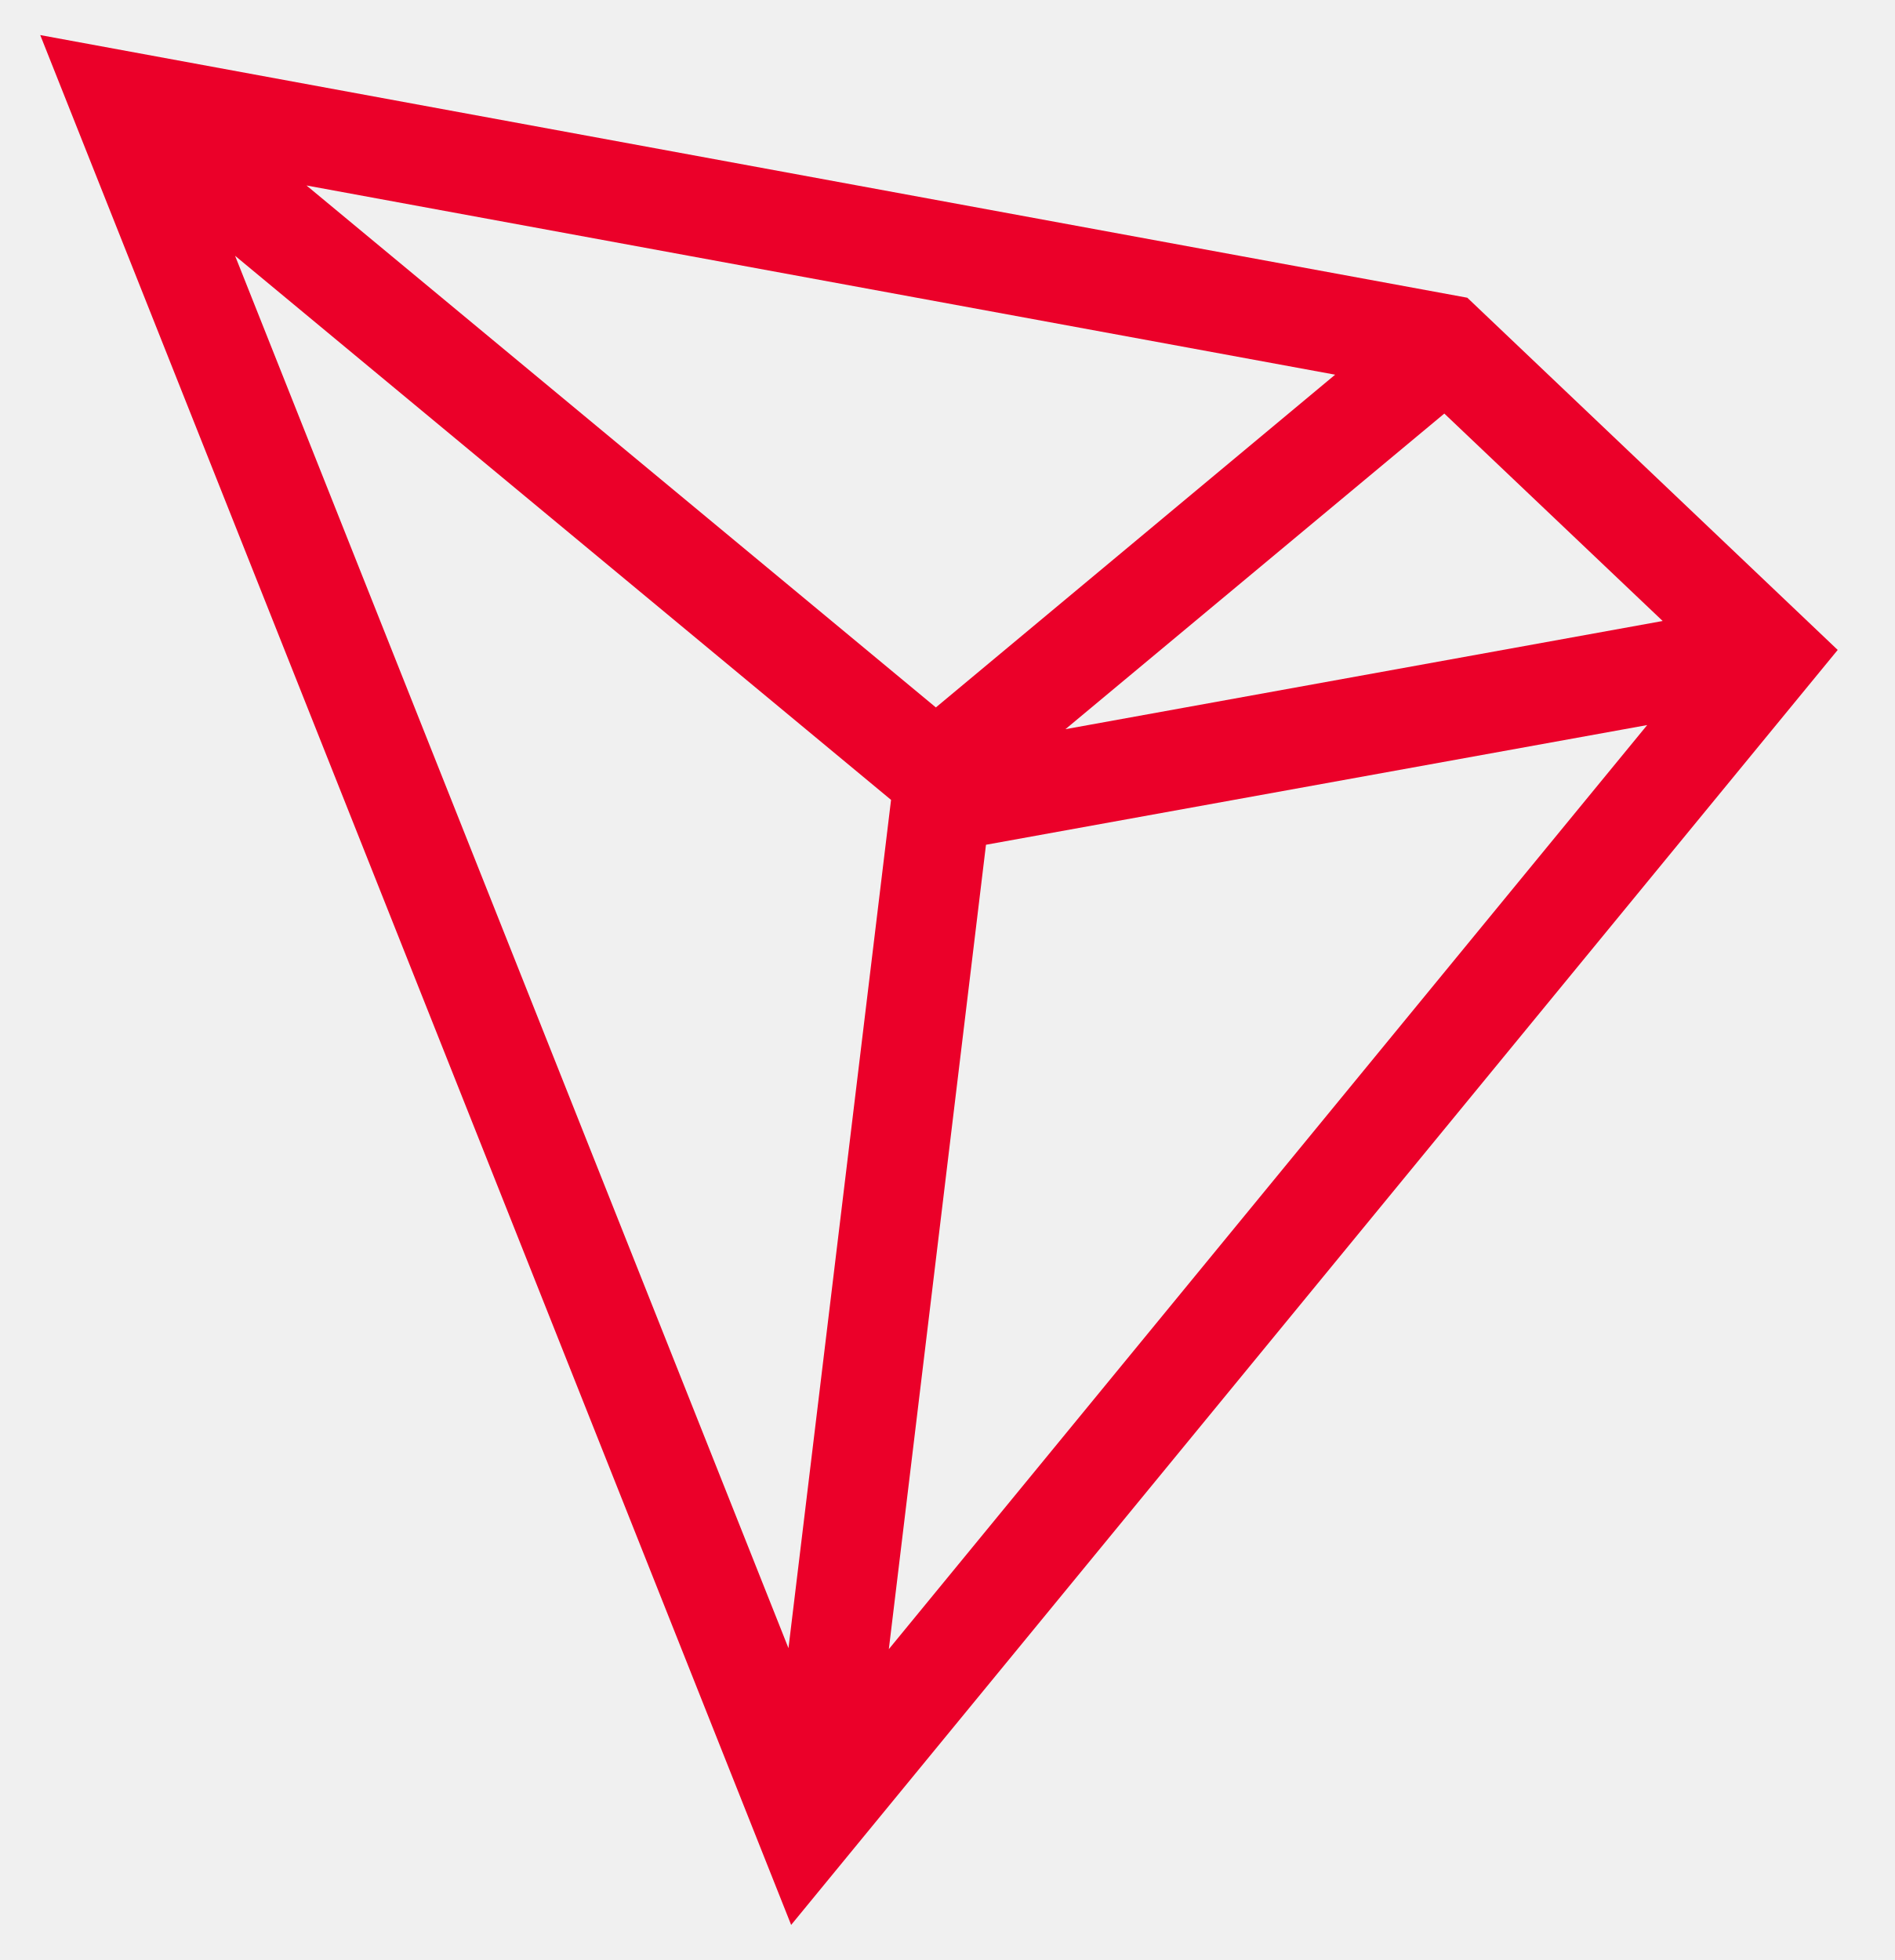
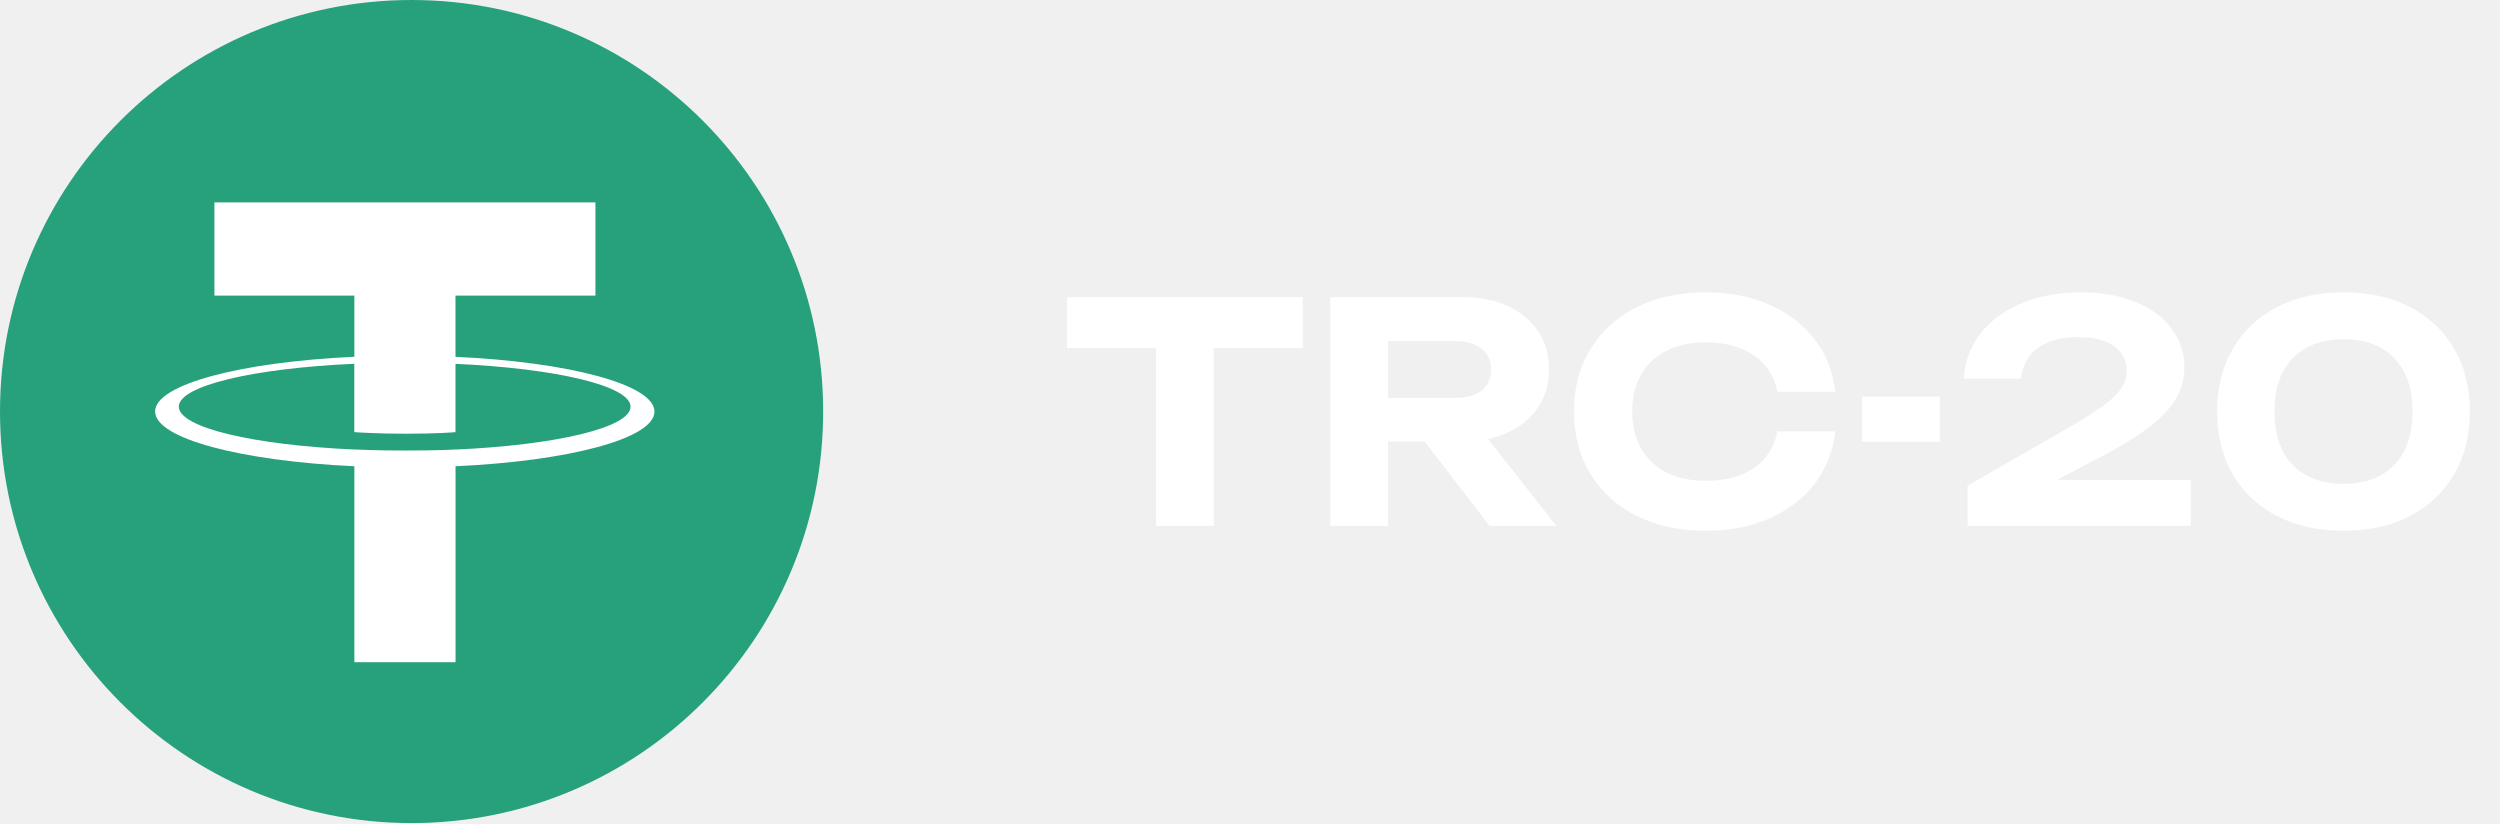
- <svg xmlns="http://www.w3.org/2000/svg" width="29" height="30" viewBox="0 0 29 30" fill="none">
-   <path d="M22.458 4.557L0.616 0.537L12.109 29.463L28.127 9.948L22.458 4.557ZM22.106 6.33L25.448 9.505L16.307 11.161L22.106 6.33ZM14.324 10.828L4.691 2.839L20.435 5.735L14.324 10.828ZM13.638 12.243L12.068 25.227L3.598 3.915L13.638 12.243ZM15.091 12.93L25.211 11.098L13.604 25.242L15.091 12.93Z" fill="#EB0029" />
+ <svg xmlns="http://www.w3.org/2000/svg" width="82" height="27" viewBox="0 0 82 27" fill="none">
+   <g clip-path="url(#clip0_965_42)">
+     <path d="M13.5 26.997C20.956 26.997 27 20.953 27 13.498C27 6.043 20.956 0 13.5 0C6.044 0 0 6.043 0 13.498C0 20.953 6.044 26.997 13.5 26.997Z" fill="#26A17B" />
+     <path d="M14.94 14.744V14.742C14.846 14.749 14.364 14.777 13.292 14.777C12.435 14.777 11.834 14.753 11.621 14.742V14.744C8.324 14.599 5.865 14.026 5.865 13.338C5.865 12.652 8.326 12.077 11.621 11.932V14.174C11.836 14.189 12.454 14.226 13.307 14.226C14.332 14.226 14.844 14.182 14.94 14.174V11.934C18.23 12.082 20.682 12.654 20.682 13.34C20.682 14.026 18.228 14.599 14.94 14.746V14.744ZM14.94 11.702V9.696H19.53V6.639H7.033V9.696H11.623V11.702C7.892 11.873 5.088 12.611 5.088 13.496C5.088 14.382 7.894 15.12 11.623 15.293V21.721H14.942V15.293C18.666 15.122 21.466 14.384 21.466 13.499C21.466 12.615 18.666 11.875 14.942 11.704" fill="white" />
+     <path d="M37.92 10.588H39.81V17.248H37.92V10.588ZM35 9.749H42.73V11.418H35V9.749Z" fill="white" />
+     <path d="M44.947 13.049H47.757C48.11 13.049 48.39 12.969 48.597 12.809C48.803 12.642 48.907 12.412 48.907 12.118C48.907 11.825 48.803 11.598 48.597 11.438C48.39 11.272 48.11 11.188 47.757 11.188H44.677L45.527 10.258V17.248H43.637V9.749H48.007C48.567 9.749 49.057 9.849 49.477 10.049C49.897 10.248 50.223 10.525 50.457 10.879C50.69 11.232 50.807 11.645 50.807 12.118C50.807 12.585 50.69 12.995 50.457 13.348C50.223 13.702 49.897 13.979 49.477 14.178C49.057 14.379 48.567 14.479 48.007 14.479H44.947V13.049ZM46.157 13.739H48.287L51.047 17.248H48.857L46.157 13.739Z" fill="white" />
+     <path d="M60.197 14.149C60.124 14.795 59.9 15.365 59.527 15.859C59.154 16.345 58.66 16.725 58.047 16.999C57.434 17.272 56.737 17.409 55.957 17.409C55.09 17.409 54.33 17.245 53.677 16.919C53.03 16.592 52.527 16.135 52.167 15.549C51.807 14.962 51.627 14.279 51.627 13.499C51.627 12.719 51.807 12.035 52.167 11.449C52.527 10.862 53.03 10.405 53.677 10.079C54.33 9.752 55.09 9.589 55.957 9.589C56.737 9.589 57.434 9.725 58.047 9.999C58.66 10.272 59.154 10.652 59.527 11.139C59.9 11.625 60.124 12.195 60.197 12.849H58.297C58.23 12.509 58.094 12.219 57.887 11.979C57.687 11.739 57.42 11.555 57.087 11.429C56.76 11.295 56.38 11.229 55.947 11.229C55.447 11.229 55.017 11.322 54.657 11.509C54.297 11.689 54.02 11.949 53.827 12.289C53.634 12.629 53.537 13.032 53.537 13.499C53.537 13.965 53.634 14.369 53.827 14.709C54.02 15.049 54.297 15.312 54.657 15.499C55.017 15.679 55.447 15.769 55.947 15.769C56.38 15.769 56.76 15.705 57.087 15.579C57.42 15.452 57.687 15.269 57.887 15.029C58.094 14.789 58.23 14.495 58.297 14.149H60.197Z" fill="white" />
+     <path d="M61.074 13.008H63.624V14.489H61.074V13.008Z" fill="white" />
+     <path d="M64.408 12.419C64.448 11.839 64.638 11.339 64.978 10.919C65.318 10.492 65.768 10.165 66.328 9.939C66.895 9.705 67.535 9.589 68.248 9.589C68.928 9.589 69.522 9.692 70.028 9.899C70.542 10.105 70.938 10.395 71.218 10.769C71.505 11.142 71.648 11.572 71.648 12.059C71.648 12.439 71.548 12.792 71.348 13.119C71.148 13.439 70.832 13.759 70.398 14.079C69.965 14.399 69.395 14.739 68.688 15.099L66.528 16.239L66.418 15.739H71.858V17.249H64.538V15.929L67.758 14.079C68.272 13.785 68.672 13.535 68.958 13.329C69.252 13.115 69.458 12.919 69.578 12.739C69.698 12.559 69.758 12.365 69.758 12.159C69.758 11.945 69.698 11.755 69.578 11.589C69.465 11.422 69.292 11.292 69.058 11.199C68.825 11.105 68.532 11.059 68.178 11.059C67.758 11.059 67.412 11.122 67.138 11.249C66.865 11.369 66.662 11.532 66.528 11.739C66.395 11.945 66.315 12.172 66.288 12.419H64.408Z" fill="white" />
+     <path d="M76.871 17.409C76.024 17.409 75.291 17.245 74.671 16.919C74.051 16.592 73.571 16.139 73.231 15.559C72.891 14.972 72.721 14.285 72.721 13.499C72.721 12.719 72.891 12.035 73.231 11.449C73.571 10.862 74.051 10.405 74.671 10.079C75.291 9.752 76.024 9.589 76.871 9.589C77.711 9.589 78.441 9.752 79.061 10.079C79.681 10.405 80.161 10.862 80.501 11.449C80.841 12.029 81.011 12.712 81.011 13.499C81.011 14.279 80.841 14.962 80.501 15.549C80.161 16.135 79.681 16.592 79.061 16.919C78.441 17.245 77.711 17.409 76.871 17.409ZM76.871 15.869C77.584 15.869 78.137 15.662 78.531 15.249C78.931 14.835 79.131 14.252 79.131 13.499C79.131 12.745 78.931 12.162 78.531 11.749C78.137 11.335 77.584 11.129 76.871 11.129C76.157 11.129 75.601 11.335 75.201 11.749C74.801 12.162 74.601 12.745 74.601 13.499C74.601 14.252 74.801 14.835 75.201 15.249C75.601 15.662 76.157 15.869 76.871 15.869Z" fill="white" />
+   </g>
+   <defs>
+     <clipPath id="clip0_965_42">
+       <rect width="81.011" height="26.997" fill="white" />
+     </clipPath>
+   </defs>
</svg>
